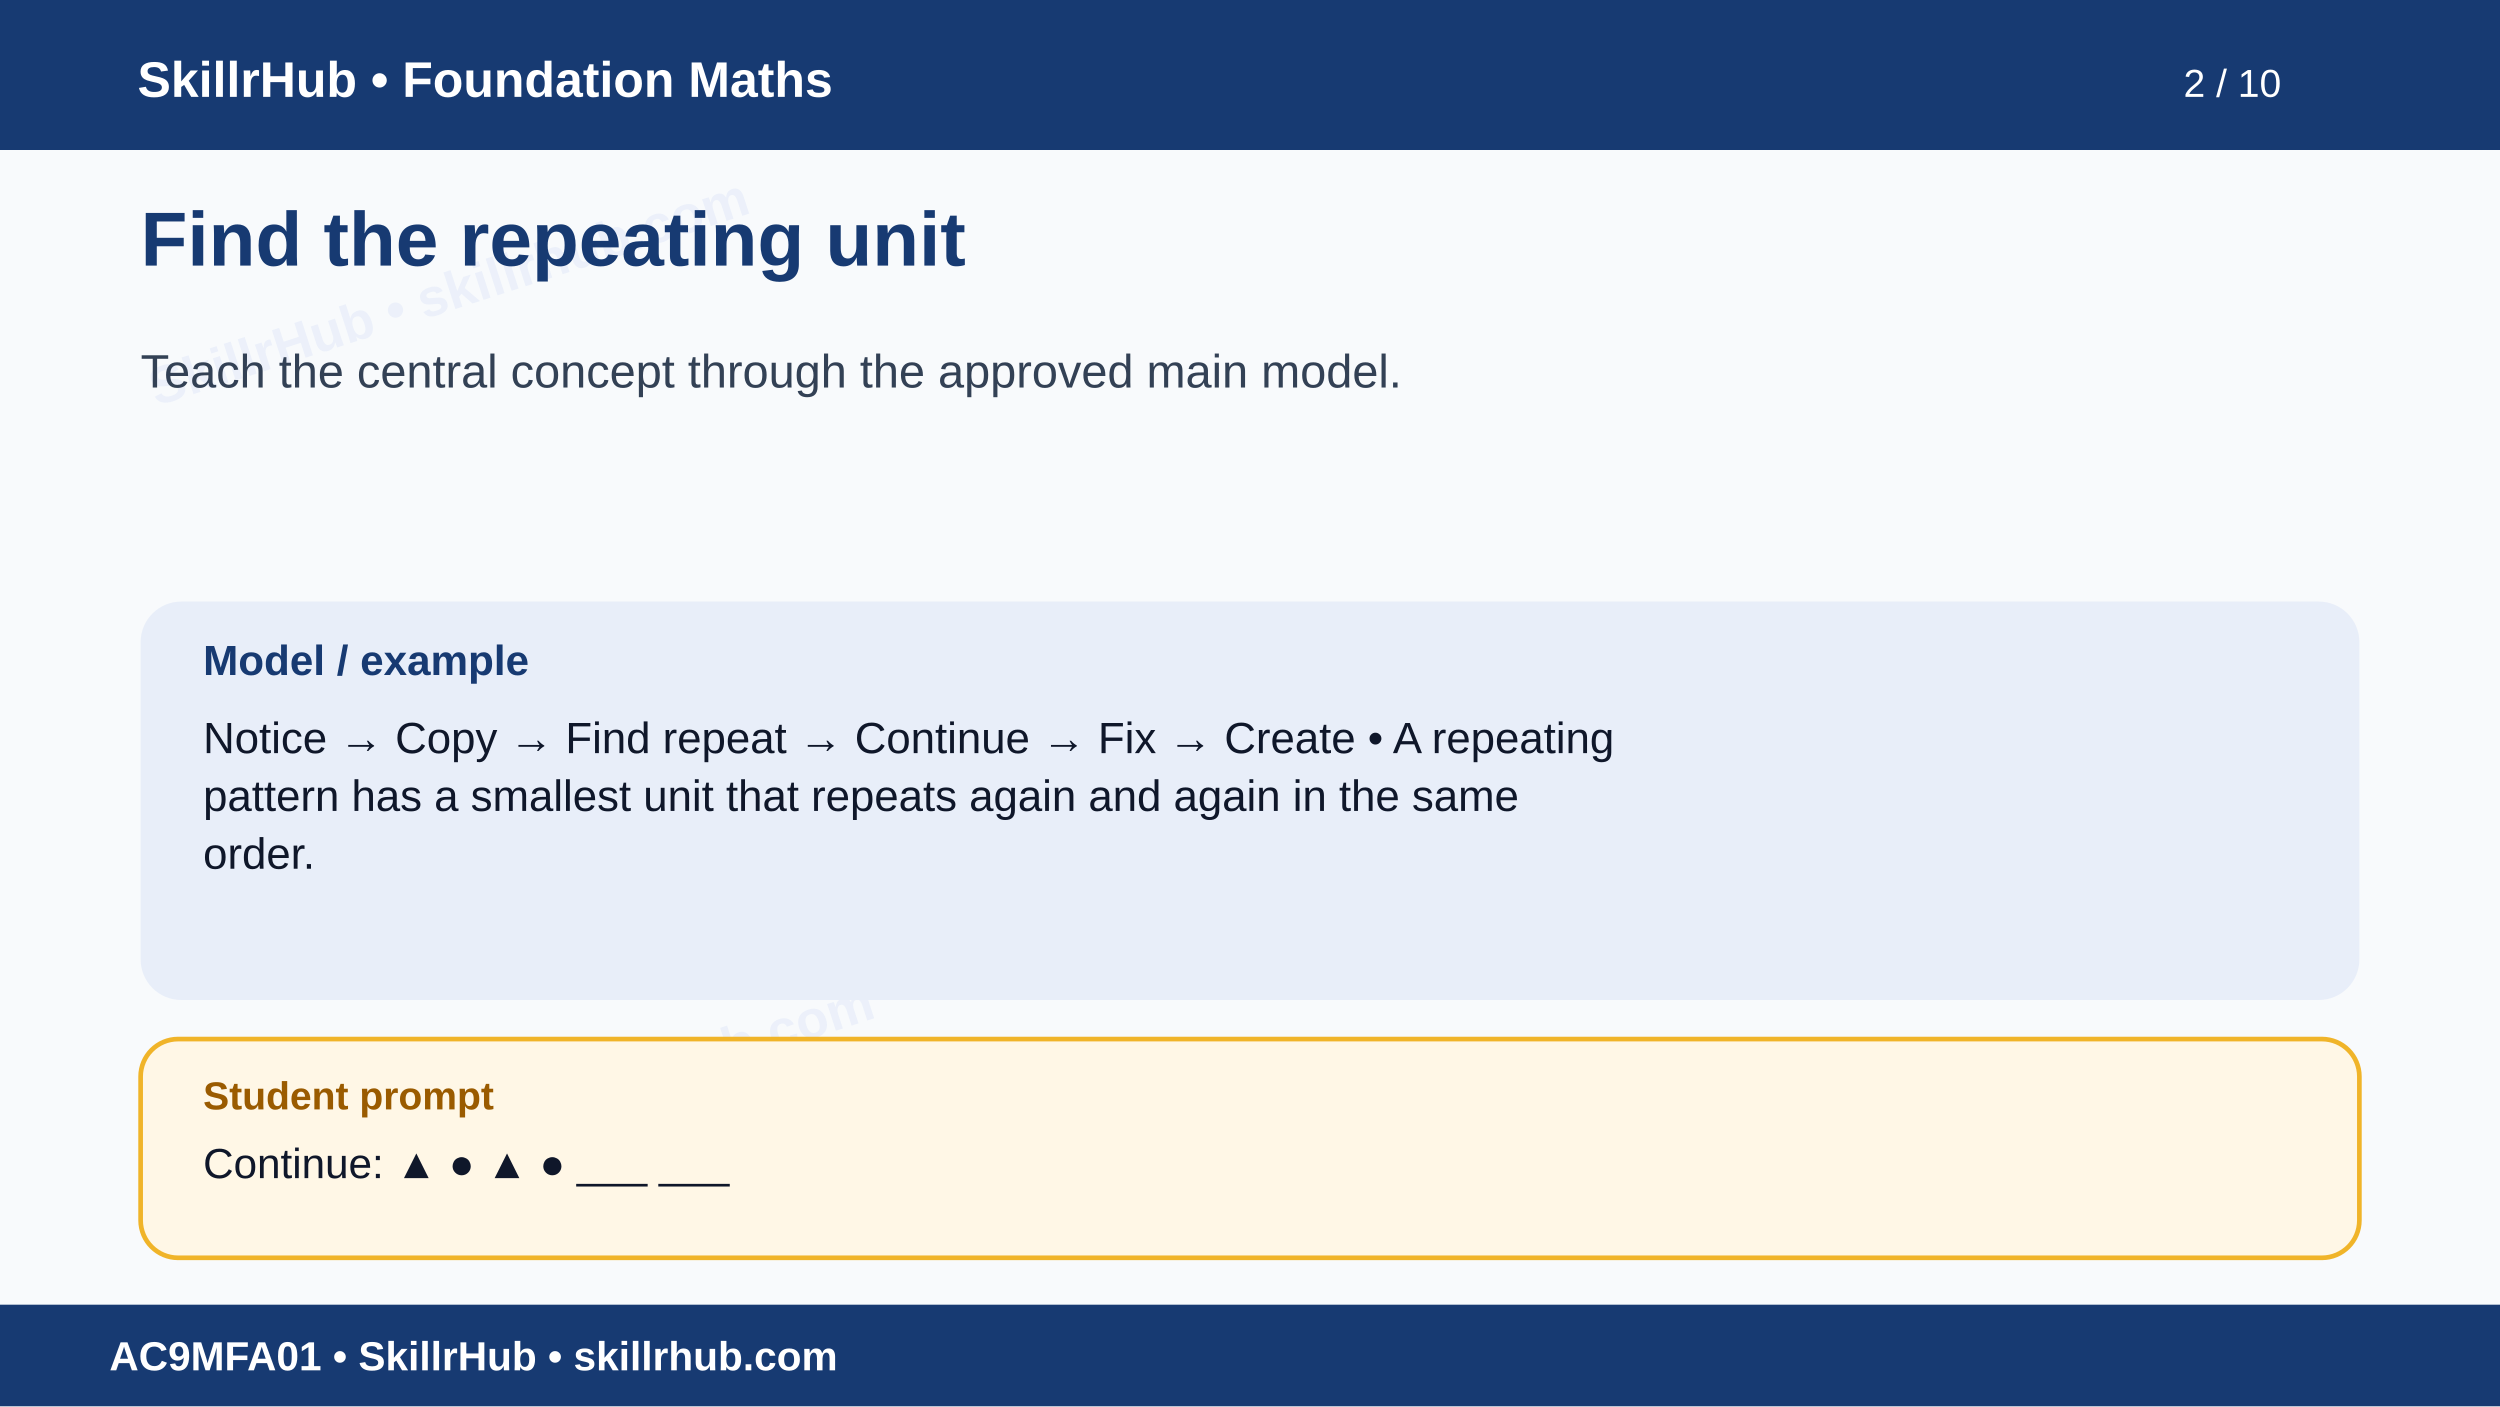
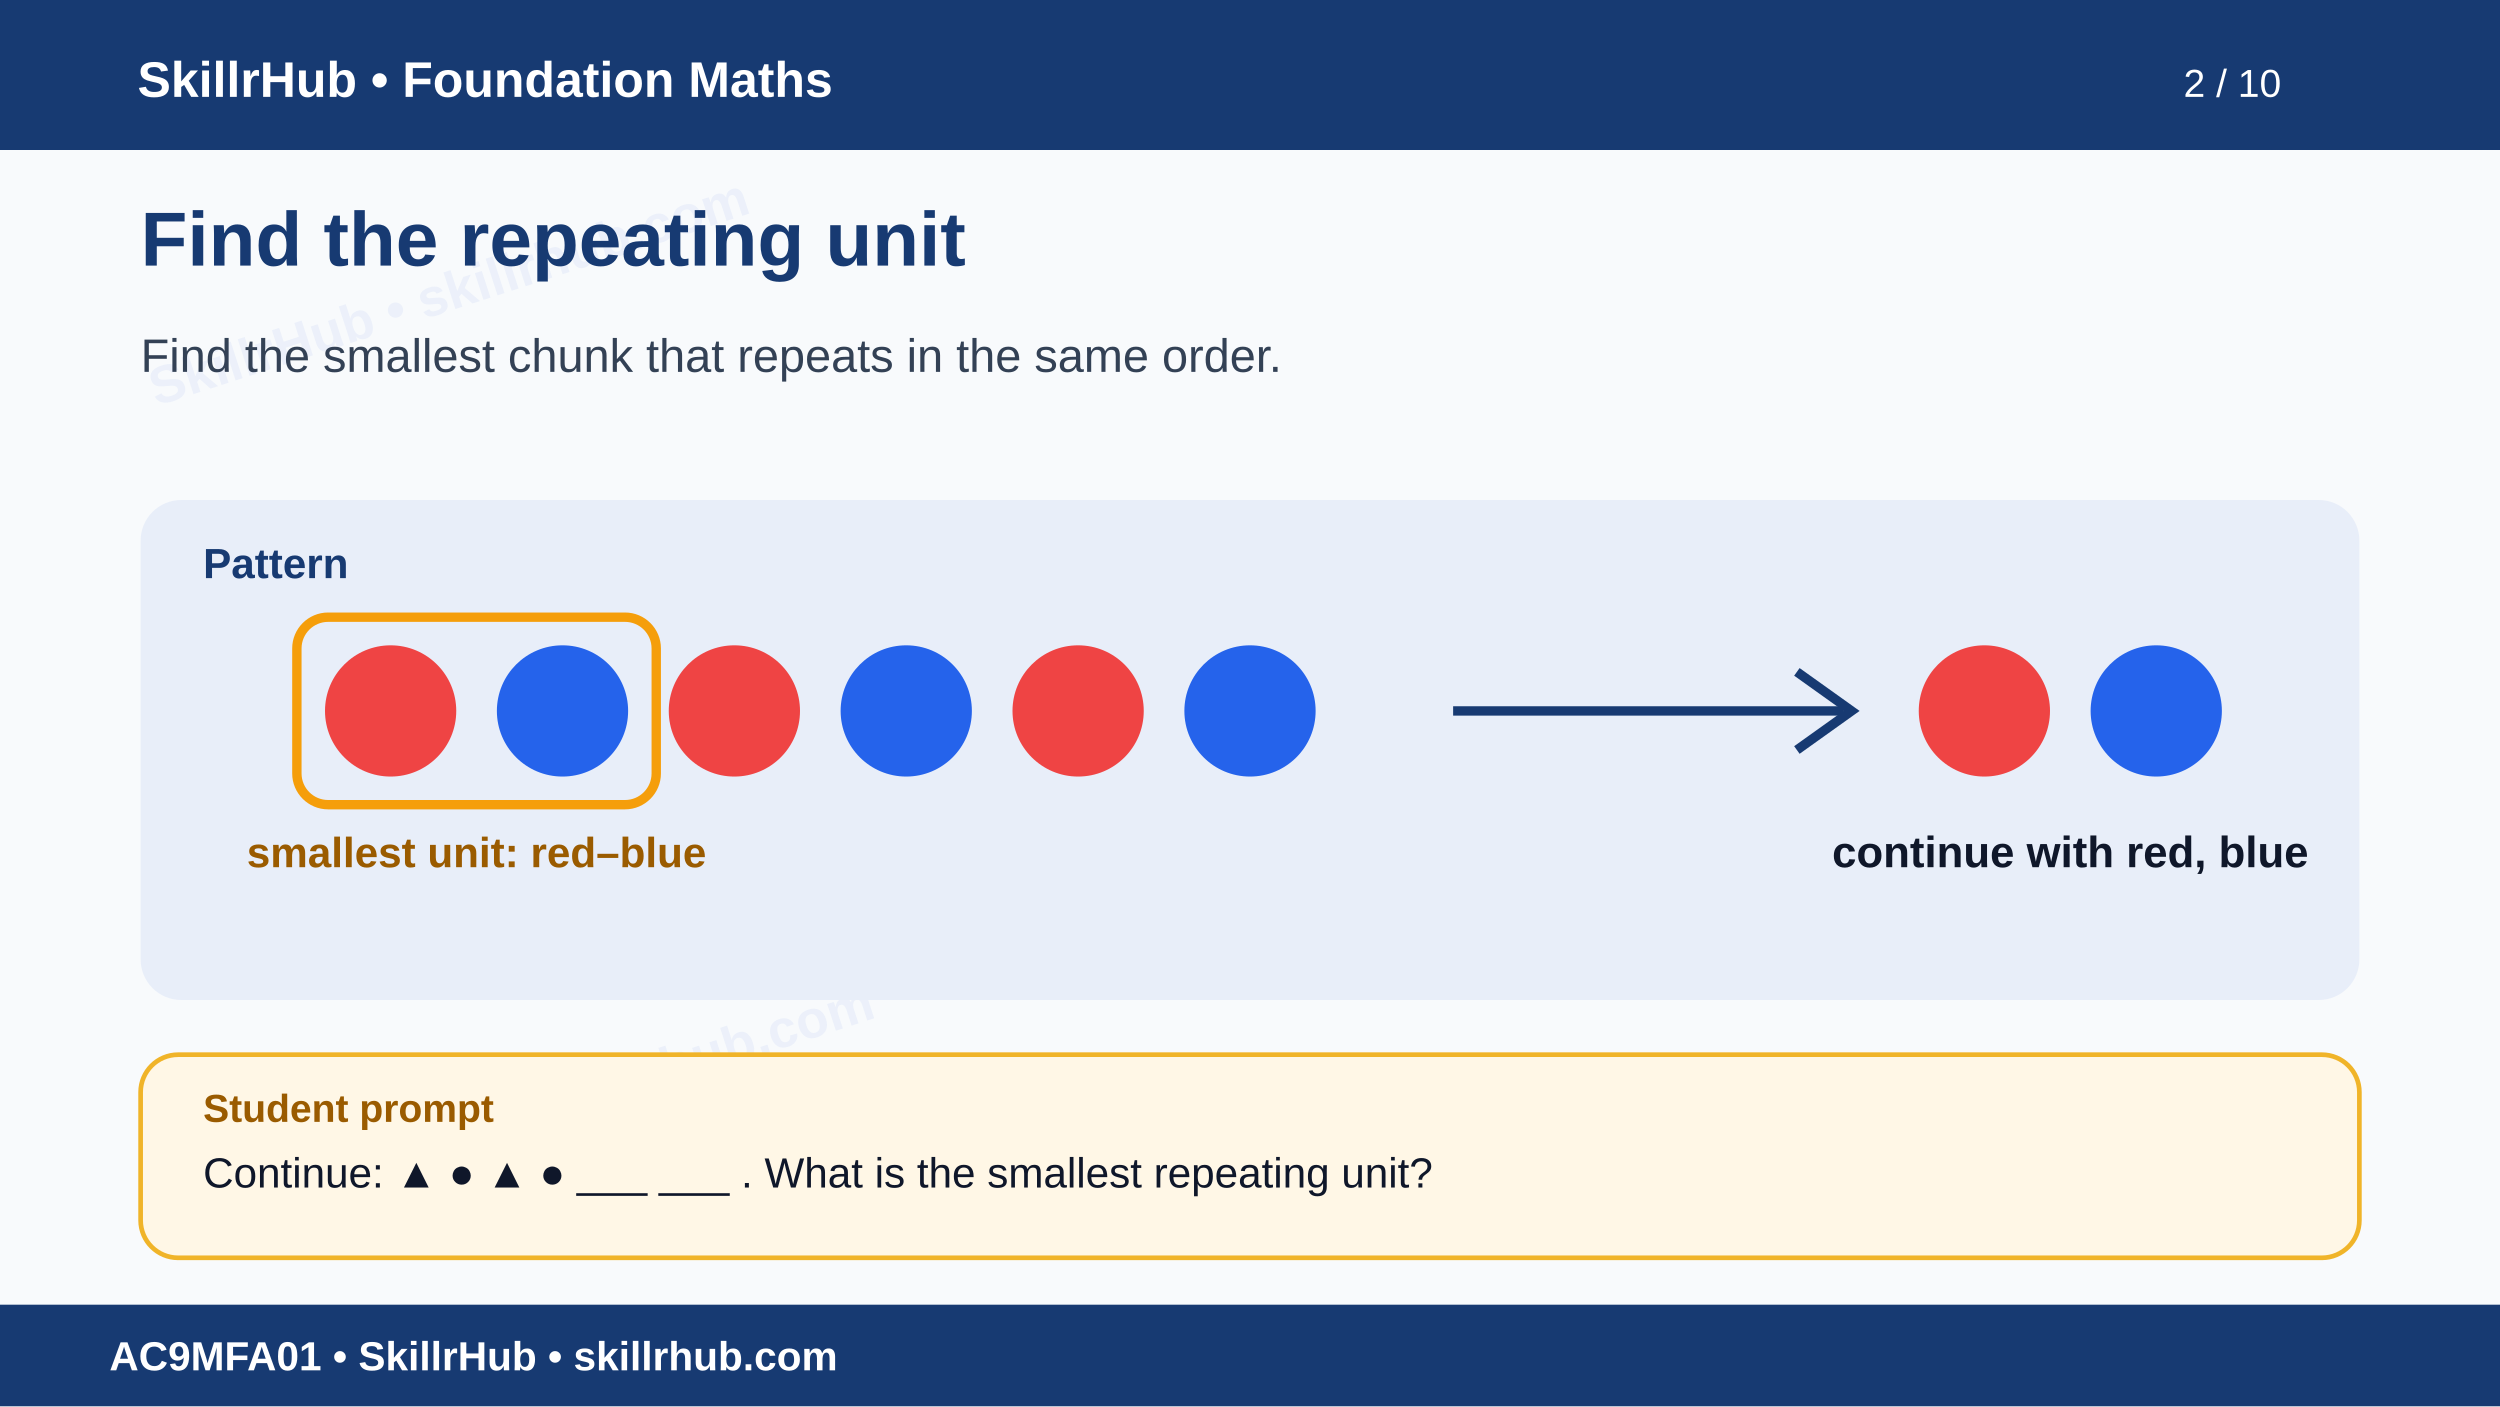
<svg xmlns="http://www.w3.org/2000/svg" width="1600" height="900" viewBox="0 0 1600 900">
  <rect width="1600" height="900" fill="#f8fafc" />
  <g opacity=".055" fill="#1d4ed8" font-family="Arial" font-size="34" font-weight="700">
    <text x="100" y="260" transform="rotate(-18 100 260)">SkillrHub • skillrhub.com</text>
    <text x="760" y="565" transform="rotate(-18 760 565)">SkillrHub • skillrhub.com</text>
    <text x="180" y="775" transform="rotate(-18 180 775)">SkillrHub • skillrhub.com</text>
  </g>
  <rect width="1600" height="96" fill="#173a72" />
  <text x="88" y="62" fill="white" font-family="Arial" font-size="32" font-weight="700">SkillrHub • Foundation Maths</text>
  <text x="1460" y="62" text-anchor="end" fill="white" font-family="Arial" font-size="25">2 / 10</text>
  <text x="90" y="170" fill="#173a72" font-family="Arial" font-size="49" font-weight="700">Find the repeating unit</text>
-   <text x="90" y="248" fill="#334155" font-family="Arial" font-size="30" font-weight="400">Teach the central concept through the approved main model.</text>
-   <rect x="90" y="385" width="1420" height="255" rx="26" fill="#e8eef9" />
-   <text x="130" y="432" fill="#173a72" font-family="Arial" font-size="27" font-weight="700">Model / example</text>
-   <text x="130" y="482" fill="#0f172a" font-family="Arial" font-size="28" font-weight="400">Notice → Copy → Find repeat → Continue → Fix → Create • A repeating</text>
-   <text x="130" y="519" fill="#0f172a" font-family="Arial" font-size="28" font-weight="400">pattern has a smallest unit that repeats again and again in the same</text>
-   <text x="130" y="556" fill="#0f172a" font-family="Arial" font-size="28" font-weight="400">order.</text>
-   <rect x="90" y="665" width="1420" height="140" rx="24" fill="#fff7e6" stroke="#f0b429" stroke-width="3" />
-   <text x="130" y="710" fill="#9a5b00" font-family="Arial" font-size="25" font-weight="700">Student prompt</text>
-   <text x="130" y="754" fill="#0f172a" font-family="Arial" font-size="27" font-weight="400">Continue: ▲ ● ▲ ● ___ ___</text>
+   <text x="90" y="238" fill="#334155" font-family="Arial" font-size="30">Find the smallest chunk that repeats in the same order.</text>
+   <rect x="90" y="320" width="1420" height="320" rx="26" fill="#e8eef9" />
+   <text x="130" y="370" fill="#173a72" font-family="Arial" font-size="27" font-weight="700">Pattern</text>
+   <g>
+     <circle cx="250" cy="455" r="42" fill="#ef4444" />
+     <circle cx="360" cy="455" r="42" fill="#2563eb" />
+     <circle cx="470" cy="455" r="42" fill="#ef4444" />
+     <circle cx="580" cy="455" r="42" fill="#2563eb" />
+     <circle cx="690" cy="455" r="42" fill="#ef4444" />
+     <circle cx="800" cy="455" r="42" fill="#2563eb" />
+   </g>
+   <rect x="190" y="395" width="230" height="120" rx="20" fill="none" stroke="#f59e0b" stroke-width="6" />
+   <text x="305" y="555" text-anchor="middle" fill="#9a5b00" font-family="Arial" font-size="27" font-weight="700">smallest unit: red–blue</text>
+   <path d="M930 455 L1180 455" stroke="#173a72" stroke-width="6" />
+   <path d="M1150 430 L1185 455 L1150 480" fill="none" stroke="#173a72" stroke-width="6" />
+   <circle cx="1270" cy="455" r="42" fill="#ef4444" />
+   <circle cx="1380" cy="455" r="42" fill="#2563eb" />
+   <text x="1325" y="555" text-anchor="middle" fill="#0f172a" font-family="Arial" font-size="28" font-weight="700">continue with red, blue</text>
+   <rect x="90" y="675" width="1420" height="130" rx="24" fill="#fff7e6" stroke="#f0b429" stroke-width="3" />
+   <text x="130" y="718" fill="#9a5b00" font-family="Arial" font-size="25" font-weight="700">Student prompt</text>
+   <text x="130" y="760" fill="#0f172a" font-family="Arial" font-size="27">Continue: ▲ ● ▲ ● ___ ___ . What is the smallest repeating unit?</text>
  <rect y="835" width="1600" height="65" fill="#173a72" />
  <text x="70" y="877" fill="white" font-family="Arial" font-size="26" font-weight="700">AC9MFA01 • SkillrHub • skillrhub.com</text>
</svg>
